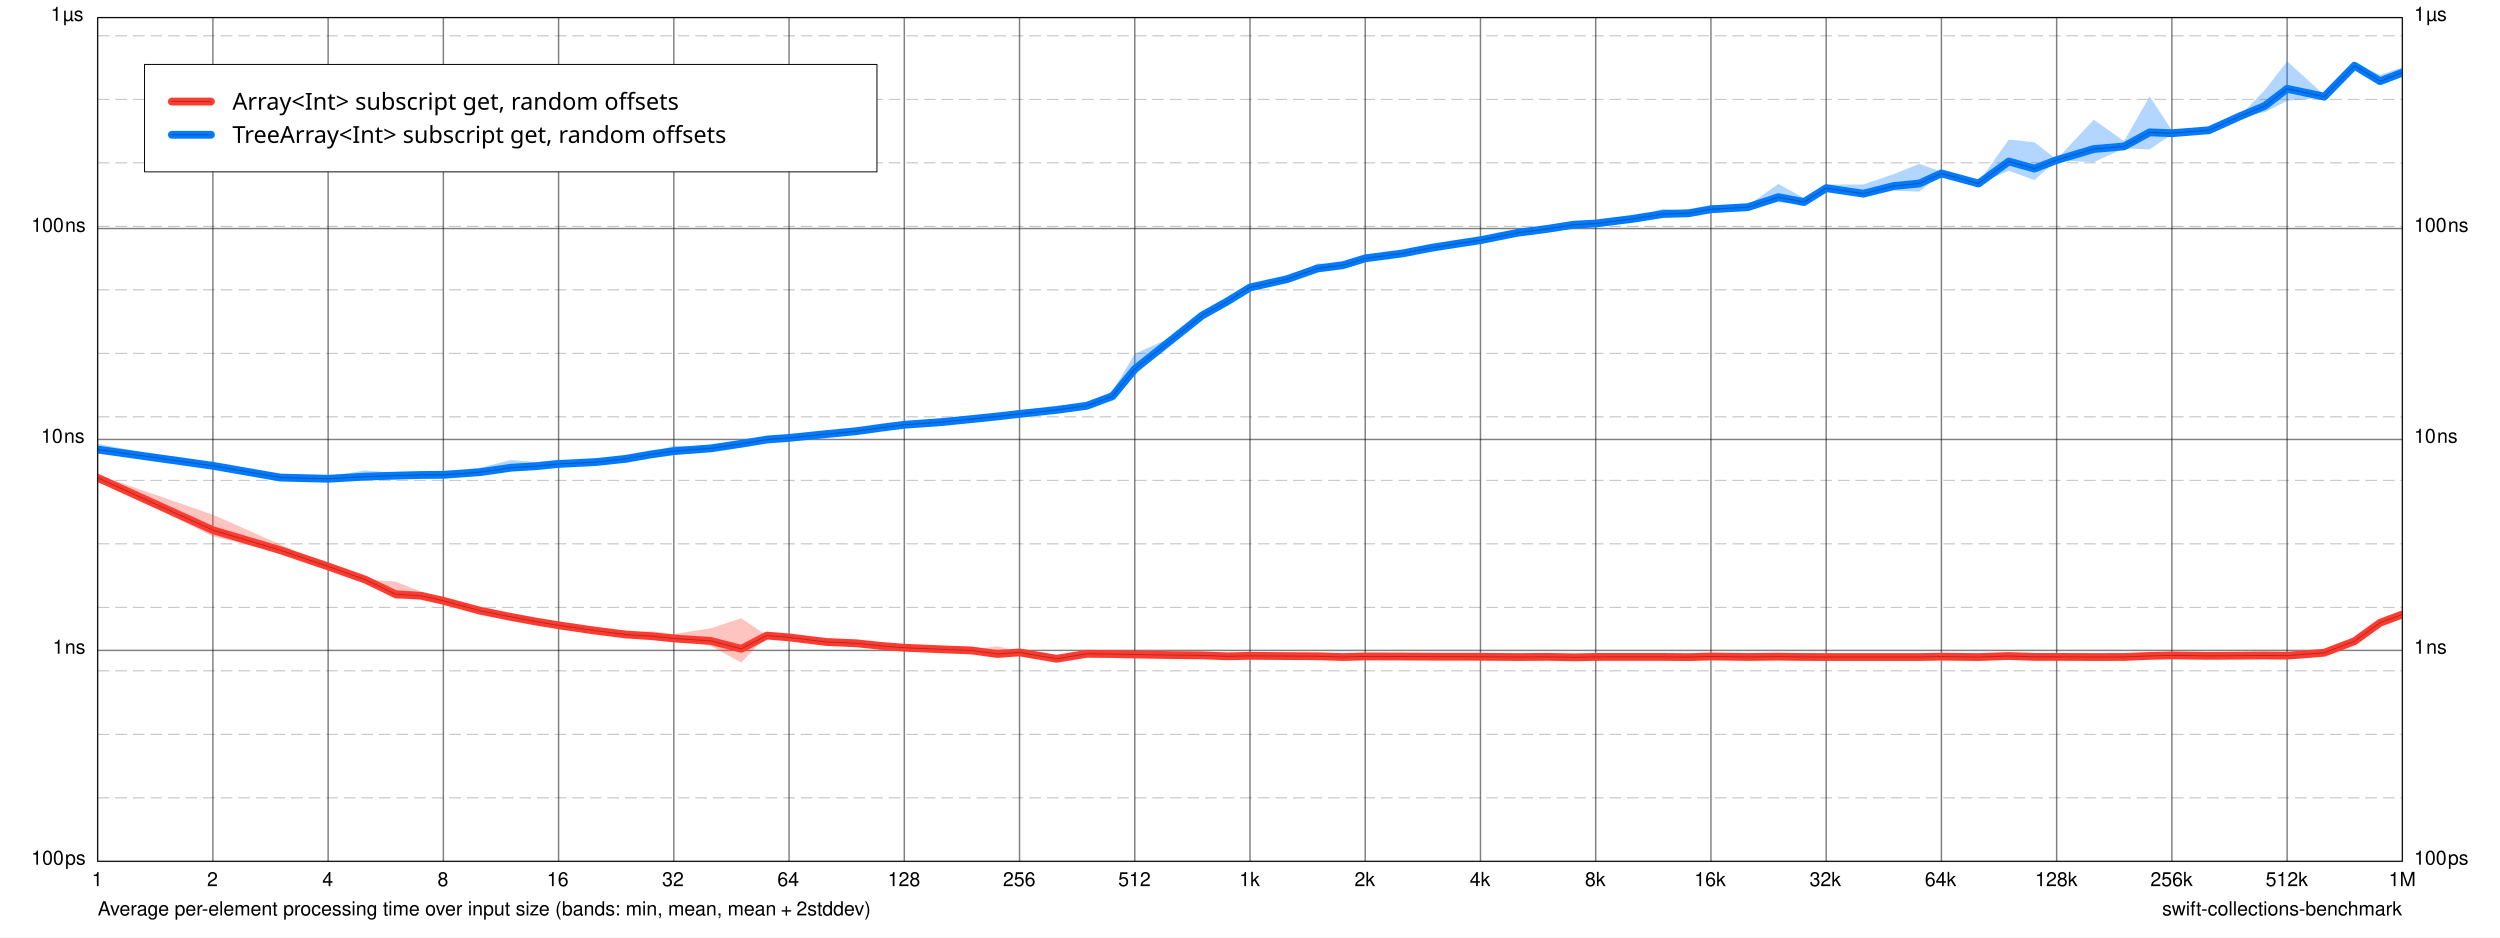
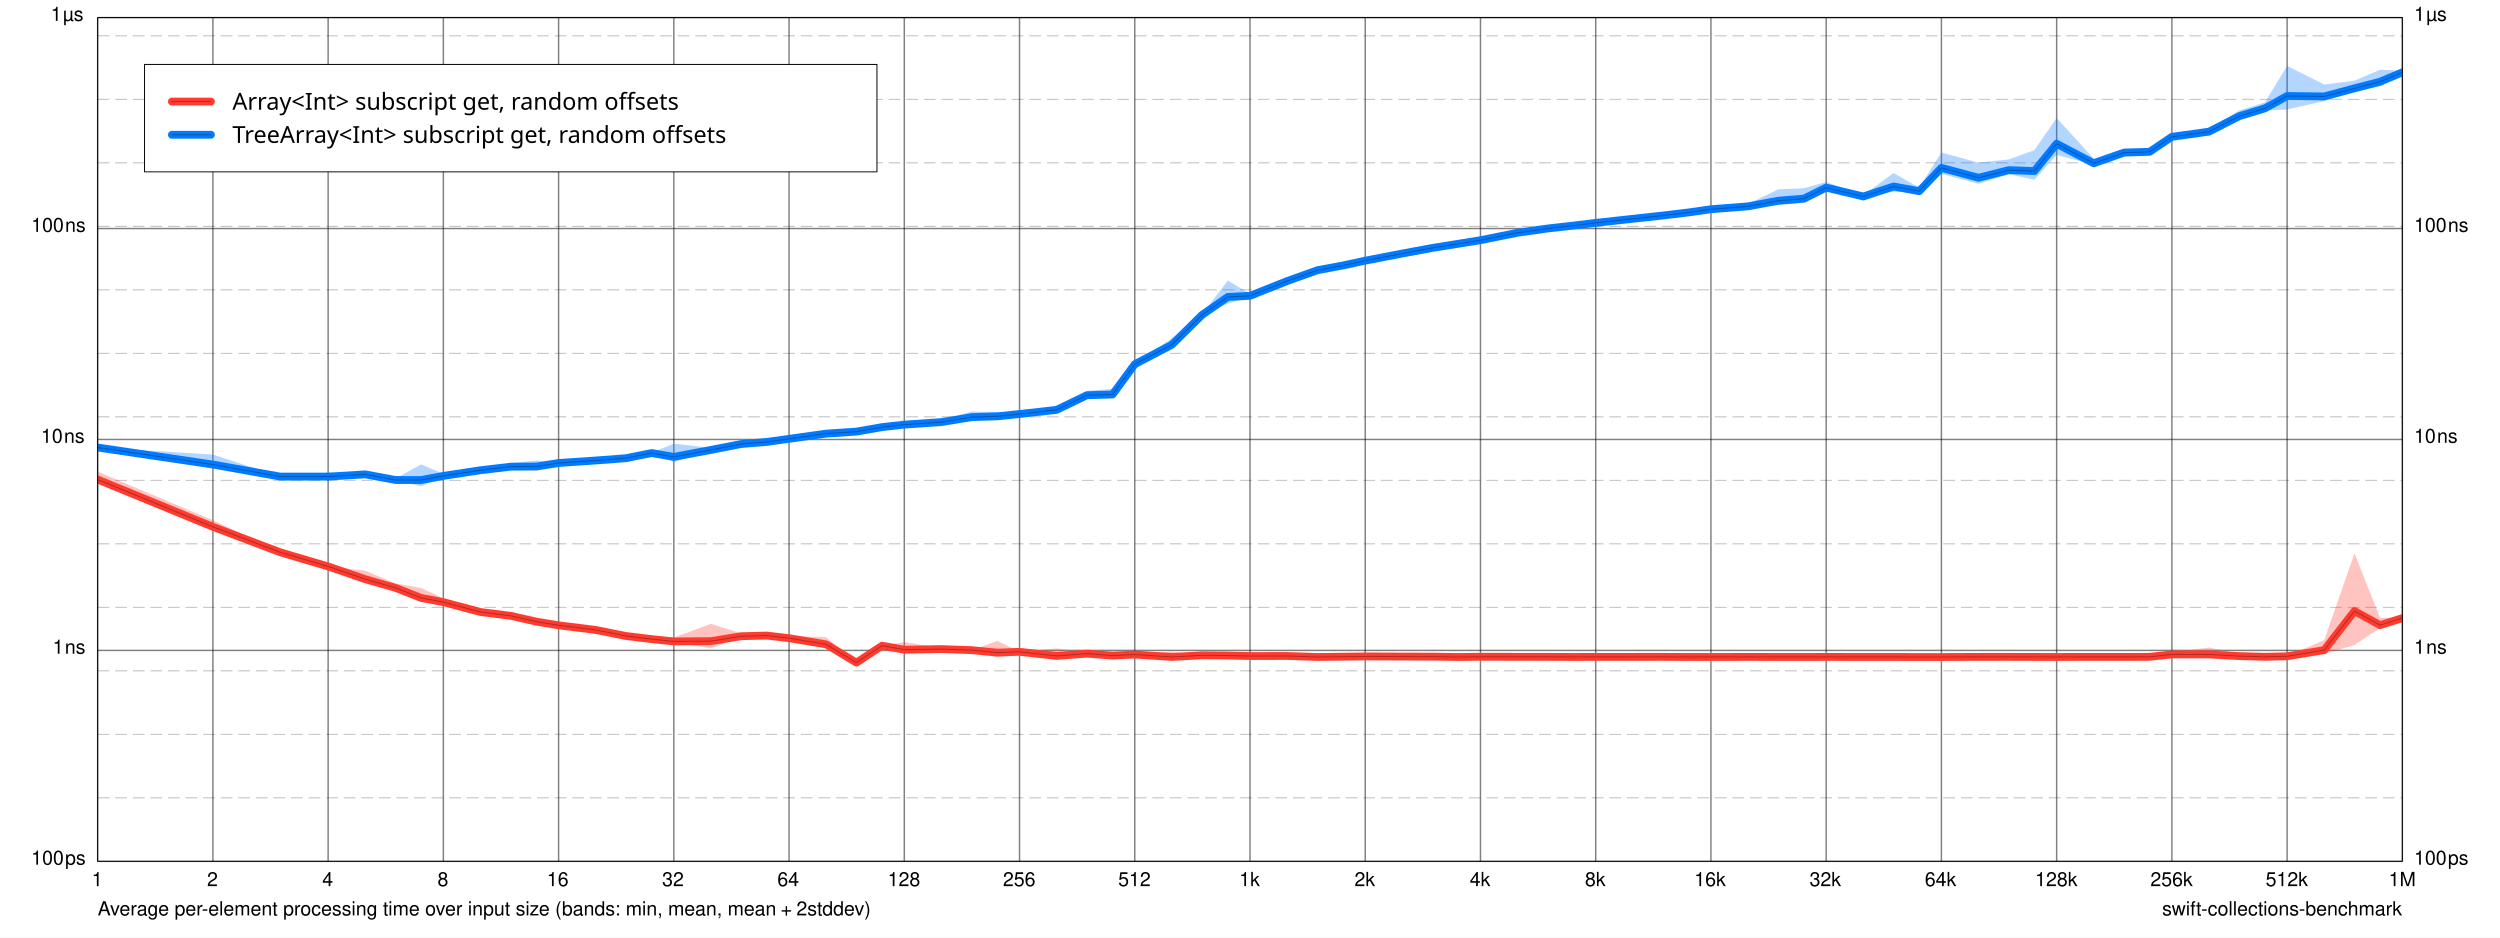
<svg xmlns="http://www.w3.org/2000/svg" xmlns:xlink="http://www.w3.org/1999/xlink" width="1280.0px" height="480.0px" viewBox="0.0 0.0 1280.0 480.0" version="1.1">
  <path d="M 0 0 L 0 480 L 1280 480 L 1280 0 z" fill="#FFFFFF" fill-opacity="1.0" stroke="none" />
  <text x="50" y="468.7" font-family="Helvetica" font-size="10" font-weight="normal" font-style="normal" fill="#000000" fill-opacity="1">Average per-element processing time over input size (bands: min, mean, mean + 2stddev)</text>
  <a xlink:href="https://github.com/apple/swift-collections-benchmark">
    <text x="1107" y="468.7" font-family="Helvetica" font-size="10" font-weight="normal" font-style="normal" fill="#000000" fill-opacity="1">swift-collections-benchmark</text>
  </a>
  <path d="M 50 9 L 50 441" fill="none" stroke-width="0.75" stroke="#000000" stroke-opacity="0.498" stroke-linecap="butt" stroke-linejoin="round" />
  <text x="47" y="453.7" font-family="Helvetica" font-size="10" font-weight="normal" font-style="normal" fill="#000000" fill-opacity="1">1</text>
  <path d="M 109 9 L 109 441" fill="none" stroke-width="0.75" stroke="#000000" stroke-opacity="0.498" stroke-linecap="butt" stroke-linejoin="round" />
  <text x="106" y="453.7" font-family="Helvetica" font-size="10" font-weight="normal" font-style="normal" fill="#000000" fill-opacity="1">2</text>
  <path d="M 168 9 L 168 441" fill="none" stroke-width="0.75" stroke="#000000" stroke-opacity="0.498" stroke-linecap="butt" stroke-linejoin="round" />
  <text x="165" y="453.7" font-family="Helvetica" font-size="10" font-weight="normal" font-style="normal" fill="#000000" fill-opacity="1">4</text>
  <path d="M 227 9 L 227 441" fill="none" stroke-width="0.75" stroke="#000000" stroke-opacity="0.498" stroke-linecap="butt" stroke-linejoin="round" />
  <text x="224" y="453.7" font-family="Helvetica" font-size="10" font-weight="normal" font-style="normal" fill="#000000" fill-opacity="1">8</text>
  <path d="M 286 9 L 286 441" fill="none" stroke-width="0.75" stroke="#000000" stroke-opacity="0.498" stroke-linecap="butt" stroke-linejoin="round" />
  <text x="280" y="453.7" font-family="Helvetica" font-size="10" font-weight="normal" font-style="normal" fill="#000000" fill-opacity="1">16</text>
  <path d="M 345 9 L 345 441" fill="none" stroke-width="0.75" stroke="#000000" stroke-opacity="0.498" stroke-linecap="butt" stroke-linejoin="round" />
  <text x="339" y="453.7" font-family="Helvetica" font-size="10" font-weight="normal" font-style="normal" fill="#000000" fill-opacity="1">32</text>
  <path d="M 404 9 L 404 441" fill="none" stroke-width="0.75" stroke="#000000" stroke-opacity="0.498" stroke-linecap="butt" stroke-linejoin="round" />
  <text x="398" y="453.7" font-family="Helvetica" font-size="10" font-weight="normal" font-style="normal" fill="#000000" fill-opacity="1">64</text>
  <path d="M 463 9 L 463 441" fill="none" stroke-width="0.75" stroke="#000000" stroke-opacity="0.498" stroke-linecap="butt" stroke-linejoin="round" />
  <text x="454.5" y="453.7" font-family="Helvetica" font-size="10" font-weight="normal" font-style="normal" fill="#000000" fill-opacity="1">128</text>
  <path d="M 522 9 L 522 441" fill="none" stroke-width="0.75" stroke="#000000" stroke-opacity="0.498" stroke-linecap="butt" stroke-linejoin="round" />
  <text x="513.5" y="453.7" font-family="Helvetica" font-size="10" font-weight="normal" font-style="normal" fill="#000000" fill-opacity="1">256</text>
  <path d="M 581 9 L 581 441" fill="none" stroke-width="0.75" stroke="#000000" stroke-opacity="0.498" stroke-linecap="butt" stroke-linejoin="round" />
  <text x="572.5" y="453.7" font-family="Helvetica" font-size="10" font-weight="normal" font-style="normal" fill="#000000" fill-opacity="1">512</text>
  <path d="M 640 9 L 640 441" fill="none" stroke-width="0.75" stroke="#000000" stroke-opacity="0.498" stroke-linecap="butt" stroke-linejoin="round" />
  <text x="634.5" y="453.7" font-family="Helvetica" font-size="10" font-weight="normal" font-style="normal" fill="#000000" fill-opacity="1">1k</text>
  <path d="M 699 9 L 699 441" fill="none" stroke-width="0.75" stroke="#000000" stroke-opacity="0.498" stroke-linecap="butt" stroke-linejoin="round" />
  <text x="693.5" y="453.7" font-family="Helvetica" font-size="10" font-weight="normal" font-style="normal" fill="#000000" fill-opacity="1">2k</text>
  <path d="M 758 9 L 758 441" fill="none" stroke-width="0.75" stroke="#000000" stroke-opacity="0.498" stroke-linecap="butt" stroke-linejoin="round" />
  <text x="752.5" y="453.7" font-family="Helvetica" font-size="10" font-weight="normal" font-style="normal" fill="#000000" fill-opacity="1">4k</text>
  <path d="M 817 9 L 817 441" fill="none" stroke-width="0.75" stroke="#000000" stroke-opacity="0.498" stroke-linecap="butt" stroke-linejoin="round" />
  <text x="811.5" y="453.7" font-family="Helvetica" font-size="10" font-weight="normal" font-style="normal" fill="#000000" fill-opacity="1">8k</text>
  <path d="M 876 9 L 876 441" fill="none" stroke-width="0.75" stroke="#000000" stroke-opacity="0.498" stroke-linecap="butt" stroke-linejoin="round" />
  <text x="867.5" y="453.7" font-family="Helvetica" font-size="10" font-weight="normal" font-style="normal" fill="#000000" fill-opacity="1">16k</text>
  <path d="M 935 9 L 935 441" fill="none" stroke-width="0.75" stroke="#000000" stroke-opacity="0.498" stroke-linecap="butt" stroke-linejoin="round" />
  <text x="926.5" y="453.7" font-family="Helvetica" font-size="10" font-weight="normal" font-style="normal" fill="#000000" fill-opacity="1">32k</text>
  <path d="M 994 9 L 994 441" fill="none" stroke-width="0.75" stroke="#000000" stroke-opacity="0.498" stroke-linecap="butt" stroke-linejoin="round" />
  <text x="985.5" y="453.7" font-family="Helvetica" font-size="10" font-weight="normal" font-style="normal" fill="#000000" fill-opacity="1">64k</text>
  <path d="M 1053 9 L 1053 441" fill="none" stroke-width="0.75" stroke="#000000" stroke-opacity="0.498" stroke-linecap="butt" stroke-linejoin="round" />
  <text x="1042" y="453.7" font-family="Helvetica" font-size="10" font-weight="normal" font-style="normal" fill="#000000" fill-opacity="1">128k</text>
  <path d="M 1112 9 L 1112 441" fill="none" stroke-width="0.75" stroke="#000000" stroke-opacity="0.498" stroke-linecap="butt" stroke-linejoin="round" />
  <text x="1101" y="453.7" font-family="Helvetica" font-size="10" font-weight="normal" font-style="normal" fill="#000000" fill-opacity="1">256k</text>
  <path d="M 1171 9 L 1171 441" fill="none" stroke-width="0.75" stroke="#000000" stroke-opacity="0.498" stroke-linecap="butt" stroke-linejoin="round" />
  <text x="1160" y="453.7" font-family="Helvetica" font-size="10" font-weight="normal" font-style="normal" fill="#000000" fill-opacity="1">512k</text>
  <path d="M 1230 9 L 1230 441" fill="none" stroke-width="0.75" stroke="#000000" stroke-opacity="0.498" stroke-linecap="butt" stroke-linejoin="round" />
  <text x="1223" y="453.7" font-family="Helvetica" font-size="10" font-weight="normal" font-style="normal" fill="#000000" fill-opacity="1">1M</text>
  <path d="M 50 441 L 1230 441" fill="none" stroke-width="0.75" stroke="#000000" stroke-opacity="0.498" stroke-linecap="butt" stroke-linejoin="round" />
  <text x="16" y="442.7" font-family="Helvetica" font-size="10" font-weight="normal" font-style="normal" fill="#000000" fill-opacity="1">100 ps</text>
  <text x="1236" y="442.7" font-family="Helvetica" font-size="10" font-weight="normal" font-style="normal" fill="#000000" fill-opacity="1">100 ps</text>
  <path d="M 50 333 L 1230 333" fill="none" stroke-width="0.75" stroke="#000000" stroke-opacity="0.498" stroke-linecap="butt" stroke-linejoin="round" />
  <text x="27" y="334.7" font-family="Helvetica" font-size="10" font-weight="normal" font-style="normal" fill="#000000" fill-opacity="1">1 ns</text>
  <text x="1236" y="334.7" font-family="Helvetica" font-size="10" font-weight="normal" font-style="normal" fill="#000000" fill-opacity="1">1 ns</text>
  <path d="M 50 225 L 1230 225" fill="none" stroke-width="0.75" stroke="#000000" stroke-opacity="0.498" stroke-linecap="butt" stroke-linejoin="round" />
  <text x="21" y="226.7" font-family="Helvetica" font-size="10" font-weight="normal" font-style="normal" fill="#000000" fill-opacity="1">10 ns</text>
  <text x="1236" y="226.7" font-family="Helvetica" font-size="10" font-weight="normal" font-style="normal" fill="#000000" fill-opacity="1">10 ns</text>
  <path d="M 50 117 L 1230 117" fill="none" stroke-width="0.75" stroke="#000000" stroke-opacity="0.498" stroke-linecap="butt" stroke-linejoin="round" />
  <text x="16" y="118.7" font-family="Helvetica" font-size="10" font-weight="normal" font-style="normal" fill="#000000" fill-opacity="1">100 ns</text>
  <text x="1236" y="118.7" font-family="Helvetica" font-size="10" font-weight="normal" font-style="normal" fill="#000000" fill-opacity="1">100 ns</text>
  <path d="M 50 9 L 1230 9" fill="none" stroke-width="0.75" stroke="#000000" stroke-opacity="0.498" stroke-linecap="butt" stroke-linejoin="round" />
  <text x="26" y="10.7" font-family="Helvetica" font-size="10" font-weight="normal" font-style="normal" fill="#000000" fill-opacity="1">1 µs</text>
  <text x="1236" y="10.7" font-family="Helvetica" font-size="10" font-weight="normal" font-style="normal" fill="#000000" fill-opacity="1">1 µs</text>
  <path d="M 50 408.49 L 1230 408.49" fill="none" stroke-width="0.5" stroke="#000000" stroke-opacity="0.259" stroke-linecap="butt" stroke-linejoin="round" stroke-dasharray="6 3" stroke-dashoffset="0" />
  <path d="M 50 375.98 L 1230 375.98" fill="none" stroke-width="0.5" stroke="#000000" stroke-opacity="0.259" stroke-linecap="butt" stroke-linejoin="round" stroke-dasharray="6 3" stroke-dashoffset="0" />
  <path d="M 50 343.47 L 1230 343.47" fill="none" stroke-width="0.5" stroke="#000000" stroke-opacity="0.259" stroke-linecap="butt" stroke-linejoin="round" stroke-dasharray="6 3" stroke-dashoffset="0" />
  <path d="M 50 310.96 L 1230 310.96" fill="none" stroke-width="0.5" stroke="#000000" stroke-opacity="0.259" stroke-linecap="butt" stroke-linejoin="round" stroke-dasharray="6 3" stroke-dashoffset="0" />
  <path d="M 50 278.44 L 1230 278.44" fill="none" stroke-width="0.5" stroke="#000000" stroke-opacity="0.259" stroke-linecap="butt" stroke-linejoin="round" stroke-dasharray="6 3" stroke-dashoffset="0" />
  <path d="M 50 245.93 L 1230 245.93" fill="none" stroke-width="0.5" stroke="#000000" stroke-opacity="0.259" stroke-linecap="butt" stroke-linejoin="round" stroke-dasharray="6 3" stroke-dashoffset="0" />
  <path d="M 50 213.42 L 1230 213.42" fill="none" stroke-width="0.5" stroke="#000000" stroke-opacity="0.259" stroke-linecap="butt" stroke-linejoin="round" stroke-dasharray="6 3" stroke-dashoffset="0" />
  <path d="M 50 180.91 L 1230 180.91" fill="none" stroke-width="0.5" stroke="#000000" stroke-opacity="0.259" stroke-linecap="butt" stroke-linejoin="round" stroke-dasharray="6 3" stroke-dashoffset="0" />
  <path d="M 50 148.4 L 1230 148.4" fill="none" stroke-width="0.5" stroke="#000000" stroke-opacity="0.259" stroke-linecap="butt" stroke-linejoin="round" stroke-dasharray="6 3" stroke-dashoffset="0" />
  <path d="M 50 115.89 L 1230 115.89" fill="none" stroke-width="0.5" stroke="#000000" stroke-opacity="0.259" stroke-linecap="butt" stroke-linejoin="round" stroke-dasharray="6 3" stroke-dashoffset="0" />
  <path d="M 50 83.376 L 1230 83.376" fill="none" stroke-width="0.5" stroke="#000000" stroke-opacity="0.259" stroke-linecap="butt" stroke-linejoin="round" stroke-dasharray="6 3" stroke-dashoffset="0" />
  <path d="M 50 50.865 L 1230 50.865" fill="none" stroke-width="0.5" stroke="#000000" stroke-opacity="0.259" stroke-linecap="butt" stroke-linejoin="round" stroke-dasharray="6 3" stroke-dashoffset="0" />
  <path d="M 50 18.354 L 1230 18.354" fill="none" stroke-width="0.5" stroke="#000000" stroke-opacity="0.259" stroke-linecap="butt" stroke-linejoin="round" stroke-dasharray="6 3" stroke-dashoffset="0" />
  <path d="M 74 33 L 74 88 L 449 88 L 449 33 z" fill="#FFFFFF" fill-opacity="1.0" stroke="none" />
  <clipPath id="clip-0">
    <path d="M 50 9 L 50 441 L 1230 441 L 1230 9 z" />
  </clipPath>
  <g clip-path="url(#clip-0)">
-     <path d="M 50 227.23L 109 238.49L 143.51 243.13L 168 244.08L 186.99 240.83L 202.51 242.19L 215.63 242.05L 227 242.61L 245.99 239.42L 261.51 235.57L 274.63 236.61L 286 235.32L 304.99 236.58L 320.51 233.46L 333.63 231.79L 345 228.13L 363.99 229.26L 379.51 226.97L 392.63 223.39L 404 223.48L 422.99 221.58L 438.51 219.62L 451.63 218.78L 463 217.04L 481.99 214.92L 497.51 214.21L 510.63 213.01L 522 211.3L 540.99 209.05L 556.51 207.59L 569.63 200.2L 581 181.2L 599.99 172.54L 615.51 159.67L 628.63 152.24L 640 145.73L 658.99 142.55L 674.51 134.9L 687.63 135.29L 699 131.28L 717.99 129.74L 733.51 126.43L 746.63 124.09L 758 122.53L 776.99 118.92L 792.51 116.8L 805.63 114.13L 817 113.79L 835.99 111.45L 851.51 106.89L 864.63 108.23L 876 106.64L 894.99 105.17L 910.51 94.187L 923.63 101.39L 935 94.501L 953.99 94.448L 969.51 89.181L 982.63 83.889L 994 87.933L 1013 93.396L 1028.5 71.455L 1041.6 72.837L 1053 81.603L 1072 61.281L 1087.5 72.284L 1100.6 49.364L 1112 66.61L 1131 65.761L 1146.5 59.583L 1159.6 46.12L 1171 31.398L 1190 48.592L 1205.5 32.376L 1218.6 38.352L 1230 34.495L 1230 38.195L 1218.6 42.758L 1205.5 34.106L 1190 49.812L 1171 51.65L 1159.6 57.439L 1146.5 59.697L 1131 67.023L 1112 68.781L 1100.6 76.501L 1087.5 75.957L 1072 83.032L 1053 82.095L 1041.6 92.215L 1028.5 87.41L 1013 94.149L 994 89.092L 982.63 98.114L 969.51 97.592L 953.99 100.96L 935 97.001L 923.63 104.22L 910.51 103.61L 894.99 106.37L 876 107.32L 864.63 109.51L 851.51 110.54L 835.99 112.24L 817 114.66L 805.63 115.39L 792.51 117.27L 776.99 119.26L 758 123.13L 746.63 124.93L 733.51 126.87L 717.99 129.77L 699 132.62L 687.63 135.95L 674.51 138.41L 658.99 143.06L 640 147.71L 628.63 154.88L 615.51 162.21L 599.99 174.35L 581 192.06L 569.63 203.81L 556.51 207.8L 540.99 210.16L 522 212.13L 510.63 213.29L 497.51 214.7L 481.99 216.55L 463 217.64L 451.63 218.98L 438.51 221.17L 422.99 222.5L 404 224.45L 392.63 225.63L 379.51 227.29L 363.99 229.67L 345 232.04L 333.63 232.89L 320.51 235.45L 304.99 236.58L 286 238.33L 274.63 239.43L 261.51 240.95L 245.99 242.57L 227 243.3L 215.63 243.6L 202.51 244.02L 186.99 245.21L 168 245.51L 143.51 245.01L 109 238.49L 50 231.26" fill="#007AFF" fill-opacity="0.302" stroke="none" />
-     <path d="M 50 243.05L 109 263.55L 143.51 278.76L 168 290.02L 186.99 296.75L 202.51 297.75L 215.63 302.95L 227 307.6L 245.99 312.72L 261.51 314.31L 274.63 318.28L 286 318.85L 304.99 321.82L 320.51 323.91L 333.63 323.25L 345 324.67L 363.99 321.66L 379.51 316.55L 392.63 325.41L 404 326.35L 422.99 328.38L 438.51 329.36L 451.63 330.29L 463 331.51L 481.99 332.28L 497.51 332.89L 510.63 330.85L 522 333.82L 540.99 337.29L 556.51 334.74L 569.63 334.88L 581 334.99L 599.99 335.35L 615.51 335.39L 628.63 334.97L 640 335.78L 658.99 335.9L 674.51 335.95L 687.63 336.37L 699 336.04L 717.99 336.14L 733.51 336.22L 746.63 336.23L 758 336.24L 776.99 336.1L 792.51 336.28L 805.63 336.13L 817 336.31L 835.99 336.32L 851.51 336.33L 864.63 336.18L 876 335.4L 894.99 336.36L 910.51 335.52L 923.63 336.26L 935 336.4L 953.99 336.4L 969.51 336.33L 982.63 336.4L 994 335.66L 1013 336.41L 1028.5 334.4L 1041.6 336.29L 1053 336.09L 1072 336.37L 1087.5 336.32L 1100.6 334.29L 1112 333.75L 1131 334.4L 1146.5 333.84L 1159.6 334.54L 1171 334.32L 1190 332.42L 1205.5 327.2L 1218.6 317.77L 1230 312.5L 1230 315.39L 1218.6 319.24L 1205.5 328.73L 1190 334.87L 1171 336.21L 1159.6 335.95L 1146.5 336.37L 1131 336.3L 1112 336.22L 1100.6 336.37L 1087.5 336.39L 1072 336.42L 1053 336.42L 1041.6 336.33L 1028.5 336.42L 1013 336.42L 994 336.4L 982.63 336.4L 969.51 336.41L 953.99 336.41L 935 336.4L 923.63 336.4L 910.51 336.45L 894.99 336.38L 876 336.36L 864.63 336.55L 851.51 336.35L 835.99 336.33L 817 336.36L 805.63 336.69L 792.51 336.31L 776.99 336.52L 758 336.26L 746.63 336.24L 733.51 336.22L 717.99 336.15L 699 336.1L 687.63 336.42L 674.51 336.02L 658.99 335.93L 640 335.78L 628.63 336.42L 615.51 335.59L 599.99 335.41L 581 335.14L 569.63 334.88L 556.51 334.74L 540.99 337.29L 522 334.11L 510.63 336.36L 497.51 333.08L 481.99 332.52L 463 331.67L 451.63 330.92L 438.51 329.36L 422.99 328.8L 404 326.35L 392.63 325.41L 379.51 339.26L 363.99 330.71L 345 327.7L 333.63 326.62L 320.51 325.22L 304.99 323.33L 286 320.63L 274.63 318.28L 261.51 316.42L 245.99 312.72L 227 307.6L 215.63 305.8L 202.51 306.75L 186.99 296.75L 168 290.02L 143.51 282.79L 109 274.61L 50 245.21" fill="#FF3B30" fill-opacity="0.302" stroke="none" />
-     <path d="M 50 230.18L 109 238.49L 143.51 244.51L 168 245.13L 186.99 244.02L 202.51 243.53L 215.63 243.19L 227 243.11L 245.99 241.73L 261.51 239.48L 274.63 238.68L 286 237.53L 304.99 236.58L 320.51 234.92L 333.63 232.6L 345 230.99L 363.99 229.56L 379.51 227.21L 392.63 225.04L 404 224.2L 422.99 222.26L 438.51 220.76L 451.63 218.93L 463 217.48L 481.99 216.12L 497.51 214.57L 510.63 213.22L 522 211.91L 540.99 209.87L 556.51 207.74L 569.63 202.84L 581 188.97L 599.99 173.87L 615.51 161.53L 628.63 154.17L 640 147.18L 658.99 142.93L 674.51 137.47L 687.63 135.77L 699 132.27L 717.99 129.76L 733.51 126.76L 746.63 124.71L 758 122.97L 776.99 119.17L 792.51 117.15L 805.63 115.06L 817 114.43L 835.99 112.03L 851.51 109.56L 864.63 109.17L 876 107.14L 894.99 106.05L 910.51 100.96L 923.63 103.46L 935 96.335L 953.99 99.17L 969.51 95.245L 982.63 93.962L 994 88.786L 1013 93.951L 1028.5 82.692L 1041.6 86.332L 1053 81.966L 1072 76.309L 1087.5 74.969L 1100.6 67.768L 1112 68.204L 1131 66.69L 1146.5 59.667L 1159.6 54.209L 1171 45.461L 1190 49.49L 1205.5 33.648L 1218.6 41.566L 1230 37.2" fill="none" stroke-width="4" stroke="#007AFF" stroke-opacity="1" stroke-linecap="round" stroke-linejoin="round" />
-     <path d="M 50 244.63L 109 271.46L 143.51 281.71L 168 290.02L 186.99 296.75L 202.51 304.23L 215.63 305.04L 227 307.6L 245.99 312.72L 261.51 315.86L 274.63 318.28L 286 320.16L 304.99 322.93L 320.51 324.87L 333.63 325.71L 345 326.89L 363.99 328.17L 379.51 332.19L 392.63 325.41L 404 326.35L 422.99 328.69L 438.51 329.36L 451.63 330.75L 463 331.63L 481.99 332.45L 497.51 333.03L 510.63 334.86L 522 334.03L 540.99 337.29L 556.51 334.74L 569.63 334.88L 581 335.1L 599.99 335.4L 615.51 335.54L 628.63 336.04L 640 335.78L 658.99 335.92L 674.51 336L 687.63 336.41L 699 336.08L 717.99 336.14L 733.51 336.22L 746.63 336.23L 758 336.25L 776.99 336.41L 792.51 336.3L 805.63 336.55L 817 336.35L 835.99 336.33L 851.51 336.34L 864.63 336.45L 876 336.11L 894.99 336.37L 910.51 336.2L 923.63 336.37L 935 336.4L 953.99 336.4L 969.51 336.39L 982.63 336.4L 994 336.2L 1013 336.42L 1028.5 335.88L 1041.6 336.32L 1053 336.33L 1072 336.4L 1087.5 336.37L 1100.6 335.82L 1112 335.56L 1131 335.8L 1146.5 335.69L 1159.6 335.58L 1171 335.71L 1190 334.21L 1205.5 328.32L 1218.6 318.85L 1230 314.62" fill="none" stroke-width="4" stroke="#FF3B30" stroke-opacity="1" stroke-linecap="round" stroke-linejoin="round" />
-     <path d="M 50 230.18L 109 238.49L 143.51 244.51L 168 245.13L 186.99 244.02L 202.51 243.53L 215.63 243.19L 227 243.11L 245.99 241.73L 261.51 239.48L 274.63 238.68L 286 237.53L 304.99 236.58L 320.51 234.92L 333.63 232.6L 345 230.99L 363.99 229.56L 379.51 227.21L 392.63 225.04L 404 224.2L 422.99 222.26L 438.51 220.76L 451.63 218.93L 463 217.48L 481.99 216.12L 497.51 214.57L 510.63 213.22L 522 211.91L 540.99 209.87L 556.51 207.74L 569.63 202.84L 581 188.97L 599.99 173.87L 615.51 161.53L 628.63 154.17L 640 147.18L 658.99 142.93L 674.51 137.47L 687.63 135.77L 699 132.27L 717.99 129.76L 733.51 126.76L 746.63 124.71L 758 122.97L 776.99 119.17L 792.51 117.15L 805.63 115.06L 817 114.43L 835.99 112.03L 851.51 109.56L 864.63 109.17L 876 107.14L 894.99 106.05L 910.51 100.96L 923.63 103.46L 935 96.335L 953.99 99.17L 969.51 95.245L 982.63 93.962L 994 88.786L 1013 93.951L 1028.5 82.692L 1041.6 86.332L 1053 81.966L 1072 76.309L 1087.5 74.969L 1100.6 67.768L 1112 68.204L 1131 66.69L 1146.5 59.667L 1159.6 54.209L 1171 45.461L 1190 49.49L 1205.5 33.648L 1218.6 41.566L 1230 37.2" fill="none" stroke-width="0.5" stroke="#000000" stroke-opacity="0.302" stroke-linecap="round" stroke-linejoin="round" />
-     <path d="M 50 244.63L 109 271.46L 143.51 281.71L 168 290.02L 186.99 296.75L 202.51 304.23L 215.63 305.04L 227 307.6L 245.99 312.72L 261.51 315.86L 274.63 318.28L 286 320.16L 304.99 322.93L 320.51 324.87L 333.63 325.71L 345 326.89L 363.99 328.17L 379.51 332.19L 392.63 325.41L 404 326.35L 422.99 328.69L 438.51 329.36L 451.63 330.75L 463 331.63L 481.99 332.45L 497.51 333.03L 510.63 334.86L 522 334.03L 540.99 337.29L 556.51 334.74L 569.63 334.88L 581 335.1L 599.99 335.4L 615.51 335.54L 628.63 336.04L 640 335.78L 658.99 335.92L 674.51 336L 687.63 336.41L 699 336.08L 717.99 336.14L 733.51 336.22L 746.63 336.23L 758 336.25L 776.99 336.41L 792.51 336.3L 805.63 336.55L 817 336.35L 835.99 336.33L 851.51 336.34L 864.63 336.45L 876 336.11L 894.99 336.37L 910.51 336.2L 923.63 336.37L 935 336.4L 953.99 336.4L 969.51 336.39L 982.63 336.4L 994 336.2L 1013 336.42L 1028.5 335.88L 1041.6 336.32L 1053 336.33L 1072 336.4L 1087.5 336.37L 1100.6 335.82L 1112 335.56L 1131 335.8L 1146.5 335.69L 1159.6 335.58L 1171 335.71L 1190 334.21L 1205.5 328.32L 1218.6 318.85L 1230 314.62" fill="none" stroke-width="0.5" stroke="#000000" stroke-opacity="0.302" stroke-linecap="round" stroke-linejoin="round" />
+     <path d="M 50 229.12L 109 232.72L 143.51 244.02L 168 242L 186.99 242.87L 202.51 245.04L 215.63 237.76L 227 242.64L 245.99 239.62L 261.51 237.11L 274.63 235.79L 286 236.61L 304.99 234.57L 320.51 234.45L 333.63 231.83L 345 227.13L 363.99 229.34L 379.51 226.02L 392.63 225.5L 404 224.64L 422.99 221.78L 438.51 220.47L 451.63 218.45L 463 215.85L 481.99 215L 497.51 210.72L 510.63 210.93L 522 210.98L 540.99 209.3L 556.51 200.1L 569.63 199.12L 581 186.17L 599.99 173.23L 615.51 160.87L 628.63 143.64L 640 150.46L 658.99 142.7L 674.51 137.82L 687.63 135.07L 699 132.83L 717.99 129.31L 733.51 126.65L 746.63 123.34L 758 122.53L 776.99 118.47L 792.51 115.49L 805.63 115.26L 817 112.38L 835.99 111.88L 851.51 110.33L 864.63 107.59L 876 106.59L 894.99 104.46L 910.51 96.936L 923.63 96.342L 935 93.197L 953.99 99.997L 969.51 88.576L 982.63 96.091L 994 78.092L 1013 83.286L 1028.5 81.604L 1041.6 76.87L 1053 60.395L 1072 81.294L 1087.5 76.034L 1100.6 76.041L 1112 69.858L 1131 66.412L 1146.5 56.546L 1159.6 52.447L 1171 33.769L 1190 43.255L 1205.5 41.304L 1218.6 35.685L 1230 36.24L 1230 37.31L 1218.6 44.209L 1205.5 46.695L 1190 51.748L 1171 56.058L 1159.6 56.607L 1146.5 60.544L 1131 67.764L 1112 70.11L 1100.6 78.34L 1087.5 78.915L 1072 84.444L 1053 79.303L 1041.6 92.044L 1028.5 89.205L 1013 94.099L 994 89.048L 982.63 98.534L 969.51 98.18L 953.99 100.81L 935 97.097L 923.63 103.76L 910.51 105.01L 894.99 106.08L 876 107.31L 864.63 109.18L 851.51 110.33L 835.99 112.08L 817 114.74L 805.63 115.57L 792.51 117.5L 776.99 119.4L 758 123.14L 746.63 125.36L 733.51 127.01L 717.99 129.96L 699 133.68L 687.63 136.21L 674.51 138.54L 658.99 144.34L 640 151.8L 628.63 155.42L 615.51 161.29L 599.99 177.71L 581 186.59L 569.63 203.03L 556.51 203.18L 540.99 210.03L 522 212.33L 510.63 213.97L 497.51 214.61L 481.99 216.52L 463 217.97L 451.63 218.76L 438.51 221.16L 422.99 222.09L 404 224.7L 392.63 226.53L 379.51 227.81L 363.99 230.73L 345 236.58L 333.63 231.99L 320.51 234.64L 304.99 236.2L 286 237.21L 274.63 240.01L 261.51 239.6L 245.99 241.18L 227 244.02L 215.63 248.96L 202.51 246.02L 186.99 242.87L 168 244.76L 143.51 244.02L 109 239.79L 50 229.12" fill="#007AFF" fill-opacity="0.302" stroke="none" />
+     <path d="M 50 241.5L 109 266.34L 143.51 282.79L 168 290.02L 186.99 292.19L 202.51 298.71L 215.63 301.07L 227 306.34L 245.99 311.59L 261.51 315.3L 274.63 318.28L 286 318.86L 304.99 322.53L 320.51 324.47L 333.63 325.52L 345 326.42L 363.99 319.41L 379.51 324.28L 392.63 325.41L 404 325.63L 422.99 326.24L 438.51 339.26L 451.63 330.59L 463 328.74L 481.99 331.83L 497.51 332.88L 510.63 328.13L 522 333.72L 540.99 331.95L 556.51 334.44L 569.63 333.73L 581 334.95L 599.99 333.63L 615.51 335.46L 628.63 335.63L 640 335.36L 658.99 335.86L 674.51 335.22L 687.63 335.76L 699 336.08L 717.99 336.15L 733.51 336.18L 746.63 336.39L 758 336.25L 776.99 336.27L 792.51 336.31L 805.63 336.25L 817 336.23L 835.99 336.31L 851.51 336.22L 864.63 336.32L 876 336.36L 894.99 336.26L 910.51 336.29L 923.63 336.31L 935 336.32L 953.99 336.37L 969.51 336.35L 982.63 336.38L 994 336.36L 1013 336.05L 1028.5 336.1L 1041.6 336.29L 1053 336.25L 1072 336.18L 1087.5 336.19L 1100.6 336.08L 1112 333.94L 1131 331.54L 1146.5 334.67L 1159.6 336.1L 1171 335.78L 1190 327.78L 1205.5 283.32L 1218.6 316.41L 1230 316.14L 1230 316.58L 1218.6 321.44L 1205.5 330.25L 1190 334.79L 1171 336.1L 1159.6 336.34L 1146.5 336.37L 1131 336.4L 1112 335.46L 1100.6 336.36L 1087.5 336.4L 1072 336.38L 1053 336.4L 1041.6 336.36L 1028.5 336.39L 1013 336.42L 994 336.42L 982.63 336.4L 969.51 336.38L 953.99 336.37L 935 336.35L 923.63 336.39L 910.51 336.38L 894.99 336.38L 876 336.37L 864.63 336.4L 851.51 336.34L 835.99 336.33L 817 336.36L 805.63 336.4L 792.51 336.31L 776.99 336.3L 758 336.27L 746.63 336.39L 733.51 336.21L 717.99 336.17L 699 336.1L 687.63 336.39L 674.51 336.78L 658.99 335.86L 640 336.08L 628.63 335.63L 615.51 335.51L 599.99 337.38L 581 335.18L 569.63 336.36L 556.51 334.74L 540.99 337.29L 522 333.72L 510.63 336.48L 497.51 332.88L 481.99 332.52L 463 334.11L 451.63 330.59L 438.51 339.26L 422.99 331.27L 404 327.15L 392.63 325.41L 379.51 326.27L 363.99 331.84L 345 329.13L 333.63 327.85L 320.51 326.05L 304.99 322.53L 286 320.62L 274.63 318.28L 261.51 315.3L 245.99 313.98L 227 309.02L 215.63 308.09L 202.51 301.84L 186.99 298.2L 168 290.02L 143.51 282.79L 109 271L 50 247.04" fill="#FF3B30" fill-opacity="0.302" stroke="none" />
+     <path d="M 50 229.12L 109 237.84L 143.51 244.02L 168 244.02L 186.99 242.87L 202.51 245.76L 215.63 245.77L 227 243.66L 245.99 240.76L 261.51 238.93L 274.63 238.87L 286 237.05L 304.99 235.77L 320.51 234.59L 333.63 231.95L 345 233.92L 363.99 230.36L 379.51 227.34L 392.63 226.26L 404 224.68L 422.99 222.01L 438.51 220.98L 451.63 218.68L 463 217.4L 481.99 216.12L 497.51 213.56L 510.63 213.16L 522 211.97L 540.99 209.84L 556.51 202.35L 569.63 201.98L 581 186.48L 599.99 176.5L 615.51 161.18L 628.63 152.04L 640 151.45L 658.99 143.91L 674.51 138.35L 687.63 135.91L 699 133.46L 717.99 129.79L 733.51 126.92L 746.63 124.82L 758 122.98L 776.99 119.16L 792.51 116.97L 805.63 115.49L 817 114.11L 835.99 112.03L 851.51 110.33L 864.63 108.76L 876 107.12L 894.99 105.65L 910.51 102.76L 923.63 101.71L 935 96.046L 953.99 100.6L 969.51 95.476L 982.63 97.883L 994 85.931L 1013 91.025L 1028.5 87.098L 1041.6 87.583L 1053 73.584L 1072 83.601L 1087.5 78.146L 1100.6 77.729L 1112 70.045L 1131 67.407L 1146.5 59.466L 1159.6 55.485L 1171 49.141L 1190 49.377L 1205.5 45.226L 1218.6 41.829L 1230 37.028" fill="none" stroke-width="4" stroke="#007AFF" stroke-opacity="1" stroke-linecap="round" stroke-linejoin="round" />
+     <path d="M 50 245.53L 109 269.74L 143.51 282.79L 168 290.02L 186.99 296.55L 202.51 301L 215.63 306.15L 227 308.3L 245.99 313.35L 261.51 315.3L 274.63 318.28L 286 320.15L 304.99 322.53L 320.51 325.63L 333.63 327.23L 345 328.41L 363.99 328.26L 379.51 325.74L 392.63 325.41L 404 326.75L 422.99 329.91L 438.51 339.26L 451.63 330.59L 463 332.65L 481.99 332.33L 497.51 332.88L 510.63 334.15L 522 333.72L 540.99 335.84L 556.51 334.66L 569.63 335.66L 581 335.12L 599.99 336.37L 615.51 335.5L 628.63 335.63L 640 335.89L 658.99 335.86L 674.51 336.37L 687.63 336.23L 699 336.09L 717.99 336.16L 733.51 336.2L 746.63 336.39L 758 336.26L 776.99 336.29L 792.51 336.31L 805.63 336.36L 817 336.33L 835.99 336.32L 851.51 336.31L 864.63 336.38L 876 336.37L 894.99 336.34L 910.51 336.36L 923.63 336.37L 935 336.34L 953.99 336.37L 969.51 336.37L 982.63 336.4L 994 336.4L 1013 336.32L 1028.5 336.31L 1041.6 336.35L 1053 336.36L 1072 336.33L 1087.5 336.34L 1100.6 336.29L 1112 335.06L 1131 335.08L 1146.5 335.92L 1159.6 336.28L 1171 336.01L 1190 332.86L 1205.5 312.85L 1218.6 320.08L 1230 316.47" fill="none" stroke-width="4" stroke="#FF3B30" stroke-opacity="1" stroke-linecap="round" stroke-linejoin="round" />
+     <path d="M 50 229.12L 109 237.84L 143.51 244.02L 168 244.02L 186.99 242.87L 202.51 245.76L 215.63 245.77L 227 243.66L 245.99 240.76L 261.51 238.93L 274.63 238.87L 286 237.05L 304.99 235.77L 320.51 234.59L 333.63 231.95L 345 233.92L 363.99 230.36L 379.51 227.34L 392.63 226.26L 404 224.68L 422.99 222.01L 438.51 220.98L 451.63 218.68L 463 217.4L 481.99 216.12L 497.51 213.56L 510.63 213.16L 522 211.97L 540.99 209.84L 556.51 202.35L 569.63 201.98L 581 186.48L 599.99 176.5L 615.51 161.18L 628.63 152.04L 640 151.45L 658.99 143.91L 674.51 138.35L 687.63 135.91L 699 133.46L 717.99 129.79L 733.51 126.92L 746.63 124.82L 758 122.98L 776.99 119.16L 792.51 116.97L 805.63 115.49L 817 114.11L 835.99 112.03L 851.51 110.33L 864.63 108.76L 876 107.12L 894.99 105.65L 910.51 102.76L 923.63 101.71L 935 96.046L 953.99 100.6L 969.51 95.476L 982.63 97.883L 994 85.931L 1013 91.025L 1028.5 87.098L 1041.6 87.583L 1053 73.584L 1072 83.601L 1087.5 78.146L 1100.6 77.729L 1112 70.045L 1131 67.407L 1146.5 59.466L 1159.6 55.485L 1171 49.141L 1190 49.377L 1205.5 45.226L 1218.6 41.829L 1230 37.028" fill="none" stroke-width="0.5" stroke="#000000" stroke-opacity="0.302" stroke-linecap="round" stroke-linejoin="round" />
+     <path d="M 50 245.53L 109 269.74L 143.51 282.79L 168 290.02L 186.99 296.55L 202.51 301L 215.63 306.15L 227 308.3L 245.99 313.35L 261.51 315.3L 274.63 318.28L 286 320.15L 304.99 322.53L 320.51 325.63L 333.63 327.23L 345 328.41L 363.99 328.26L 379.51 325.74L 392.63 325.41L 404 326.75L 422.99 329.91L 438.51 339.26L 451.63 330.59L 463 332.65L 481.99 332.33L 497.51 332.88L 510.63 334.15L 522 333.72L 540.99 335.84L 556.51 334.66L 569.63 335.66L 581 335.12L 599.99 336.37L 615.51 335.5L 628.63 335.63L 640 335.89L 658.99 335.86L 674.51 336.37L 687.63 336.23L 699 336.09L 717.99 336.16L 733.51 336.2L 746.63 336.39L 758 336.26L 776.99 336.29L 792.51 336.31L 805.63 336.36L 817 336.33L 835.99 336.32L 851.51 336.31L 864.63 336.38L 876 336.37L 894.99 336.34L 910.51 336.36L 923.63 336.37L 935 336.34L 953.99 336.37L 969.51 336.37L 982.63 336.4L 994 336.4L 1013 336.32L 1028.5 336.31L 1041.6 336.35L 1053 336.36L 1072 336.33L 1087.5 336.34L 1100.6 336.29L 1112 335.06L 1131 335.08L 1146.5 335.92L 1159.6 336.28L 1171 336.01L 1190 332.86L 1205.5 312.85L 1218.6 320.08L 1230 316.47" fill="none" stroke-width="0.5" stroke="#000000" stroke-opacity="0.302" stroke-linecap="round" stroke-linejoin="round" />
  </g>
  <path d="M 74 33 L 74 88 L 449 88 L 449 33 z" fill="#FFFFFF" fill-opacity="0.702" stroke-width="0.5" stroke="#000000" stroke-opacity="1" stroke-linecap="round" stroke-linejoin="round" />
  <path d="M 88 52 L 108 52" fill="none" stroke-width="4" stroke="#FF3B30" stroke-opacity="1" stroke-linecap="round" stroke-linejoin="round" />
  <path d="M 88 52 L 108 52" fill="none" stroke-width="0.5" stroke="#000000" stroke-opacity="0.302" stroke-linecap="round" stroke-linejoin="round" />
  <text x="119" y="56.17" font-family="Menlo" font-size="12" font-weight="normal" font-style="normal" fill="#000000" fill-opacity="1">Array&lt;Int&gt; subscript get, random offsets</text>
  <path d="M 88 69 L 108 69" fill="none" stroke-width="4" stroke="#007AFF" stroke-opacity="1" stroke-linecap="round" stroke-linejoin="round" />
  <path d="M 88 69 L 108 69" fill="none" stroke-width="0.5" stroke="#000000" stroke-opacity="0.302" stroke-linecap="round" stroke-linejoin="round" />
  <text x="119" y="73.17" font-family="Menlo" font-size="12" font-weight="normal" font-style="normal" fill="#000000" fill-opacity="1">TreeArray&lt;Int&gt; subscript get, random offsets</text>
  <path d="M 50 9 L 50 441 L 1230 441 L 1230 9 z" fill="none" stroke-width="0.5" stroke="#000000" stroke-opacity="1" stroke-linecap="round" stroke-linejoin="round" />
</svg>
